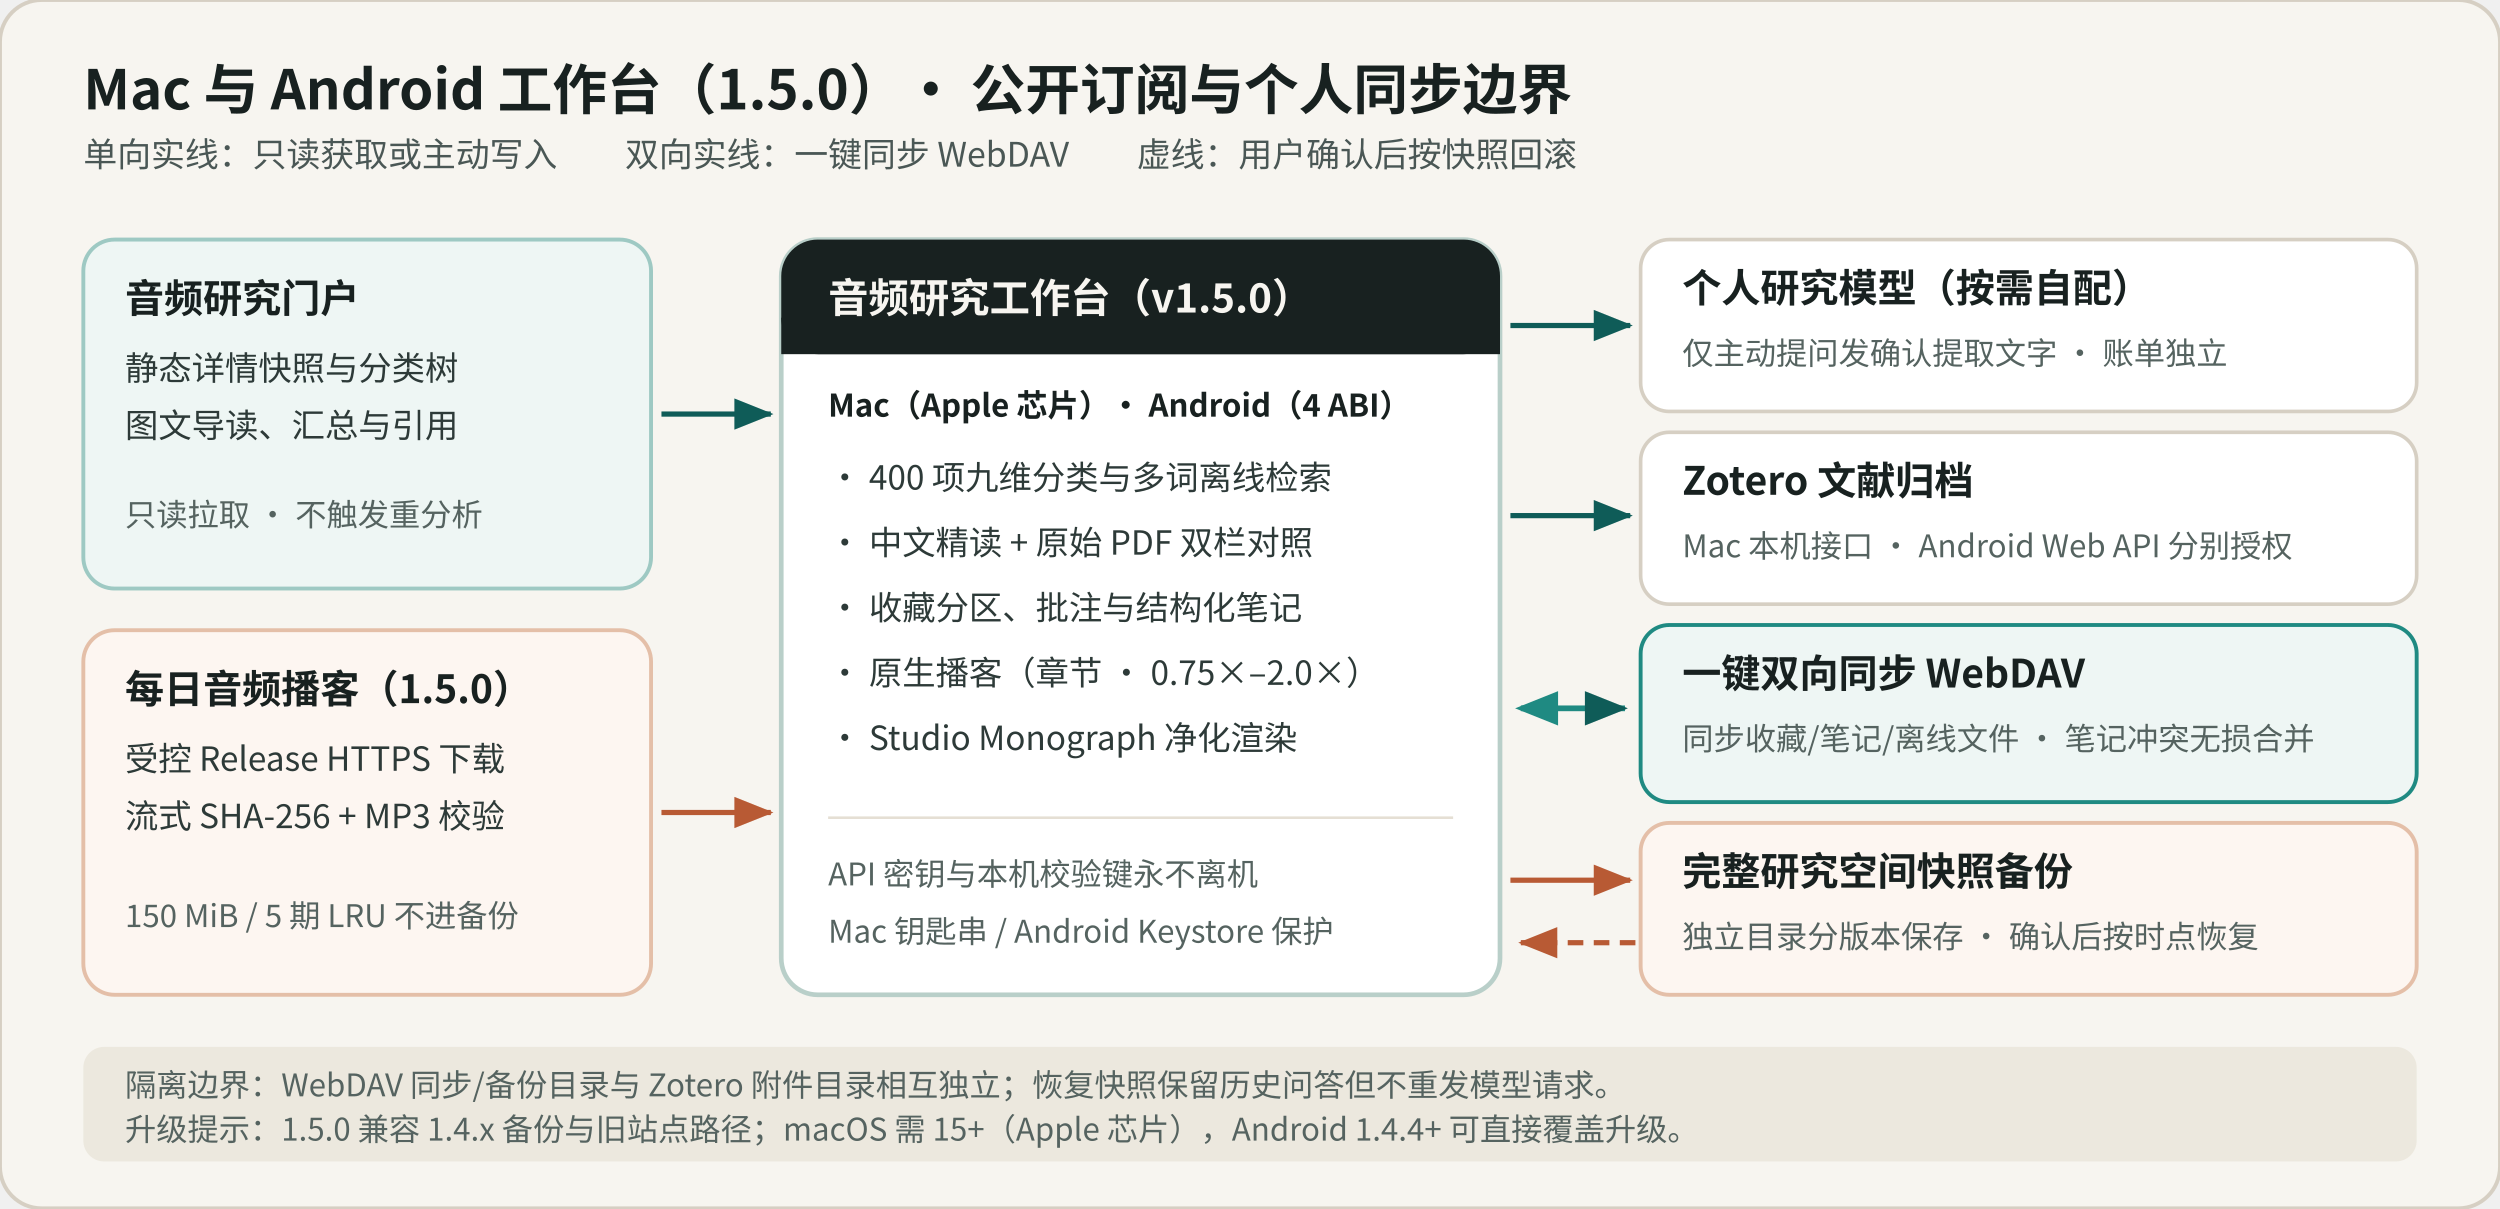
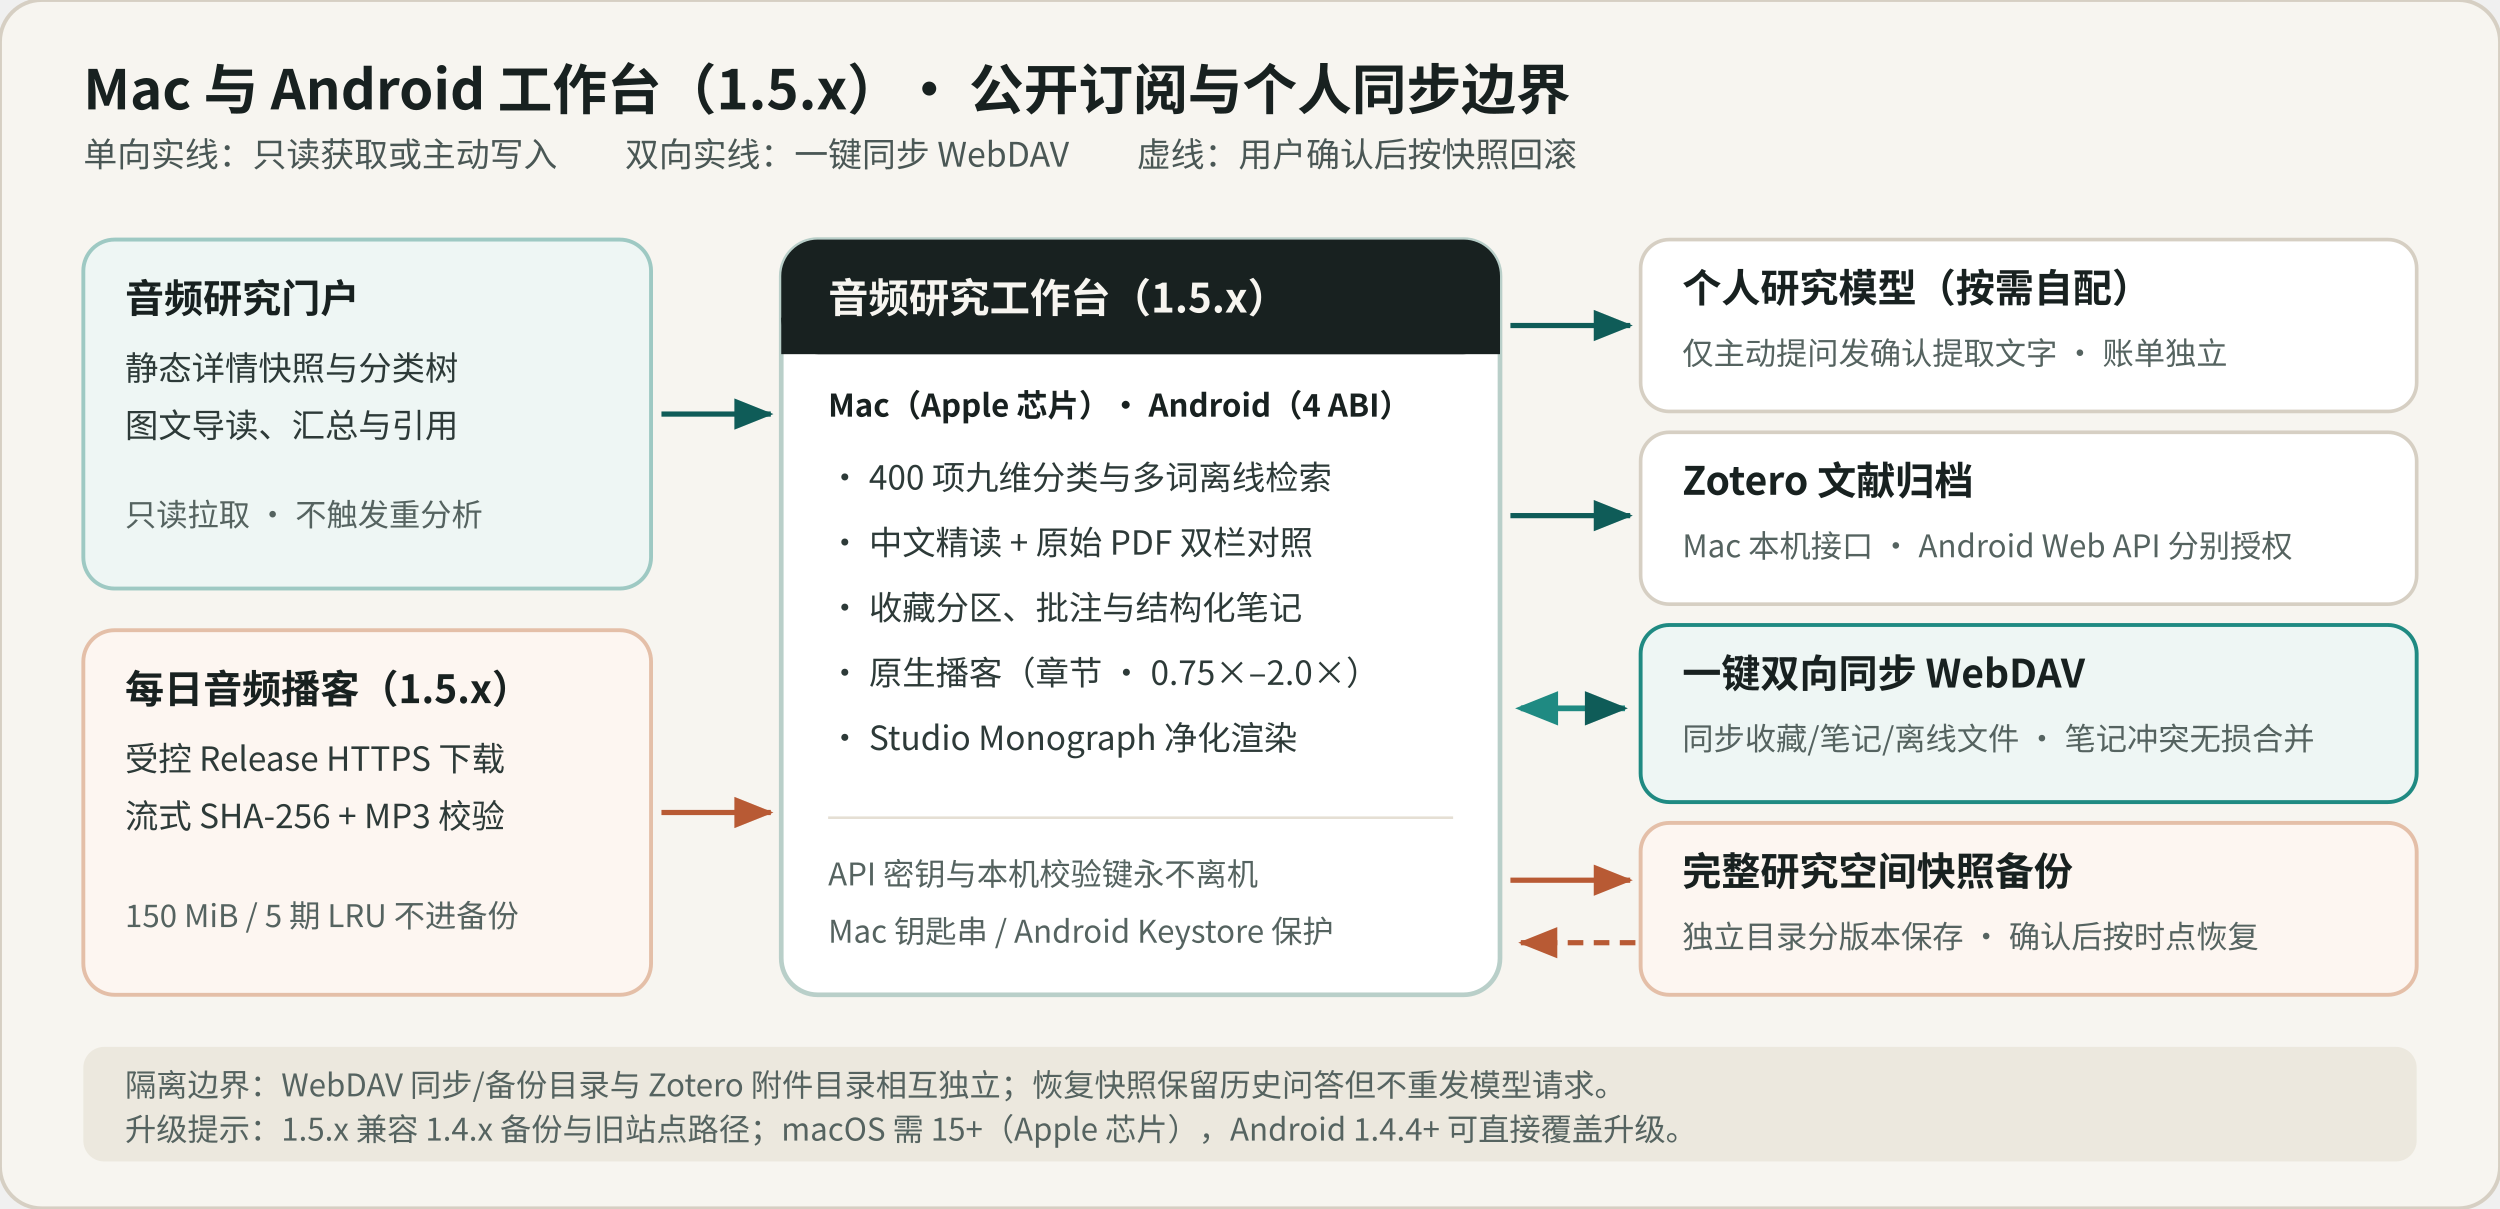
<svg xmlns="http://www.w3.org/2000/svg" width="960" height="464" viewBox="0 0 960 464" role="img" aria-labelledby="title desc">
  <defs>
    <style>
      text { font-family: -apple-system, BlinkMacSystemFont, "PingFang SC", "Noto Sans CJK SC", "Hiragino Sans GB", "Microsoft YaHei", sans-serif; fill: #182120; }
      .t-main { font-size: 21px; font-weight: 700; }
      .t-sub { font-size: 13px; fill: #4a5755; }
      .t-card { font-size: 15px; font-weight: 700; }
      .t-head { font-size: 15.5px; font-weight: 700; fill: #f7f5f0; }
      .t-badge { font-size: 12px; font-weight: 700; }
      .t-body { font-size: 12.8px; fill: #2d3a38; }
      .t-small { font-size: 12px; fill: #556360; }
      .l-teal { fill: none; stroke: #0f5c58; stroke-width: 2; marker-end: url(#a-teal); }
      .l-bi { fill: none; stroke: #1f8a82; stroke-width: 2.2; marker-start: url(#a-teal-rev); marker-end: url(#a-teal); }
      .l-copper { fill: none; stroke: #b85a34; stroke-width: 2; marker-end: url(#a-copper); }
      .l-dash { fill: none; stroke: #b85a34; stroke-width: 2; stroke-dasharray: 6 4; marker-end: url(#a-copper); }
    </style>
    <marker id="a-teal" markerWidth="8" markerHeight="8" refX="7" refY="4" orient="auto">
      <path d="M0,1 L7.5,4 L0,7 Z" fill="#0f5c58" />
    </marker>
    <marker id="a-teal-rev" markerWidth="8" markerHeight="8" refX="1" refY="4" orient="auto">
      <path d="M7.5,1 L0,4 L7.5,7 Z" fill="#1f8a82" />
    </marker>
    <marker id="a-copper" markerWidth="8" markerHeight="8" refX="7" refY="4" orient="auto">
      <path d="M0,1 L7.5,4 L0,7 Z" fill="#b85a34" />
    </marker>
  </defs>
  <rect width="960" height="464" rx="16" fill="#f7f5f0" stroke="#d6cfc3" stroke-width="1.5" />
-   <text x="32" y="42" class="t-main">Mac 与 Android 工作台（1.5.0）· 公开订阅与个人同步边界</text>
+   <text x="32" y="42" class="t-main">Mac 与 Android 工作台（1.5.x）· 公开订阅与个人同步边界</text>
  <text x="32" y="64" class="t-sub">单向实线：只读获取或主动写入　　双向实线：一键同步 WebDAV　　虚线：用户确认后按快照回滚</text>
  <rect x="32" y="92" width="218" height="134" rx="12" fill="#eef6f4" stroke="#9ec9c3" stroke-width="1.5" />
  <text x="48" y="120" class="t-card" fill="#0f5c58">音频研究门户</text>
  <text x="48" y="146" class="t-body">静态详情快照与分类树</text>
  <text x="48" y="168" class="t-body">图文导读、汇总与引用</text>
  <text x="48" y="202" class="t-small">只读拉取 · 不触发重分析</text>
  <rect x="32" y="242" width="218" height="140" rx="12" fill="#fdf6f1" stroke="#e4bfa8" stroke-width="1.5" />
-   <text x="48" y="270" class="t-card" fill="#a64d2a">每日音频播客（1.5.0）</text>
+   <text x="48" y="270" class="t-card" fill="#a64d2a">每日音频播客（1.5.x）</text>
  <text x="48" y="296" class="t-body">受控 Release HTTPS 下载</text>
  <text x="48" y="318" class="t-body">流式 SHA-256 + MP3 校验</text>
  <text x="48" y="356" class="t-small">150 MiB / 5 期 LRU 不进备份</text>
  <path d="M254 159 H296" class="l-teal" />
  <path d="M254 312 H296" class="l-copper" />
  <rect x="300" y="92" width="276" height="290" rx="14" fill="#ffffff" stroke="#b9cfc9" stroke-width="1.8" />
  <rect x="300" y="92" width="276" height="44" rx="14" fill="#182120" />
  <rect x="300" y="122" width="276" height="14" fill="#182120" />
-   <text x="318" y="120" class="t-head">音频研究工作台（v1.5.0）</text>
+   <text x="318" y="120" class="t-head">音频研究工作台（1.5.x）</text>
  <text x="318" y="160" class="t-badge" fill="#0f5c58">Mac（Apple 芯片）· Android（4 ABI）</text>
  <text x="318" y="188" class="t-body">• 400 项九维分类与多词离线检索</text>
  <text x="318" y="213" class="t-body">• 中文精读 + 原始 PDF 双栏对照</text>
  <text x="318" y="238" class="t-body">• 收藏分区、批注与结构化笔记</text>
  <text x="318" y="263" class="t-body">• 原生播客（章节 · 0.75×–2.0×）</text>
  <text x="318" y="288" class="t-body">• Studio Monograph 净化渲染</text>
  <line x1="318" y1="314" x2="558" y2="314" stroke="#e5dfd4" stroke-width="1" />
  <text x="318" y="340" class="t-small">API 密钥与本机校验键永不离机</text>
  <text x="318" y="362" class="t-small">Mac 钥匙串 / Android Keystore 保护</text>
  <path d="M580 125 H626" class="l-teal" />
  <path d="M580 198 H626" class="l-teal" />
  <path d="M584 272 H624" class="l-bi" />
  <path d="M580 338 H626" class="l-copper" />
  <path d="M628 362 H584" class="l-dash" />
  <rect x="630" y="92" width="298" height="66" rx="11" fill="#ffffff" stroke="#d6cfc3" stroke-width="1.4" />
  <text x="646" y="116" class="t-card">个人研究模型（按需自配）</text>
  <text x="646" y="140" class="t-small">仅主动提问发确认提取文字 · 账单独立</text>
  <rect x="630" y="166" width="298" height="66" rx="11" fill="#ffffff" stroke="#d6cfc3" stroke-width="1.4" />
  <text x="646" y="190" class="t-card">Zotero 文献归档</text>
  <text x="646" y="214" class="t-small">Mac 本机接口 · Android Web API 分别授权</text>
  <rect x="630" y="240" width="298" height="68" rx="11" fill="#eef6f4" stroke="#1f8a82" stroke-width="1.5" />
  <text x="646" y="264" class="t-card" fill="#0f5c58">一键双向同步 WebDAV</text>
  <text x="646" y="288" class="t-small">同步收藏/笔记/离线文件 · 笔记冲突无损合并</text>
  <rect x="630" y="316" width="298" height="66" rx="11" fill="#fdf6f1" stroke="#e4bfa8" stroke-width="1.5" />
  <text x="646" y="340" class="t-card" fill="#a64d2a">完整研究空间快照备份</text>
  <text x="646" y="364" class="t-small">独立目录分版本保存 · 确认后按时点恢复</text>
  <rect x="32" y="402" width="896" height="44" rx="8" fill="#ece8de" />
  <text x="48" y="421" class="t-small">隔离边界：WebDAV 同步/备份目录与 Zotero 附件目录相互独立；恢复快照保留历史问答但不重发模型请求。</text>
-   <text x="48" y="438" class="t-small">升级提示：1.5.0 兼容 1.4.x 备份与旧站点路径；macOS 需 15+（Apple 芯片），Android 1.4.4+ 可直接覆盖升级。</text>
+   <text x="48" y="438" class="t-small">升级提示：1.5.x 兼容 1.4.x 备份与旧站点路径；macOS 需 15+（Apple 芯片），Android 1.4.4+ 可直接覆盖升级。</text>
</svg>
